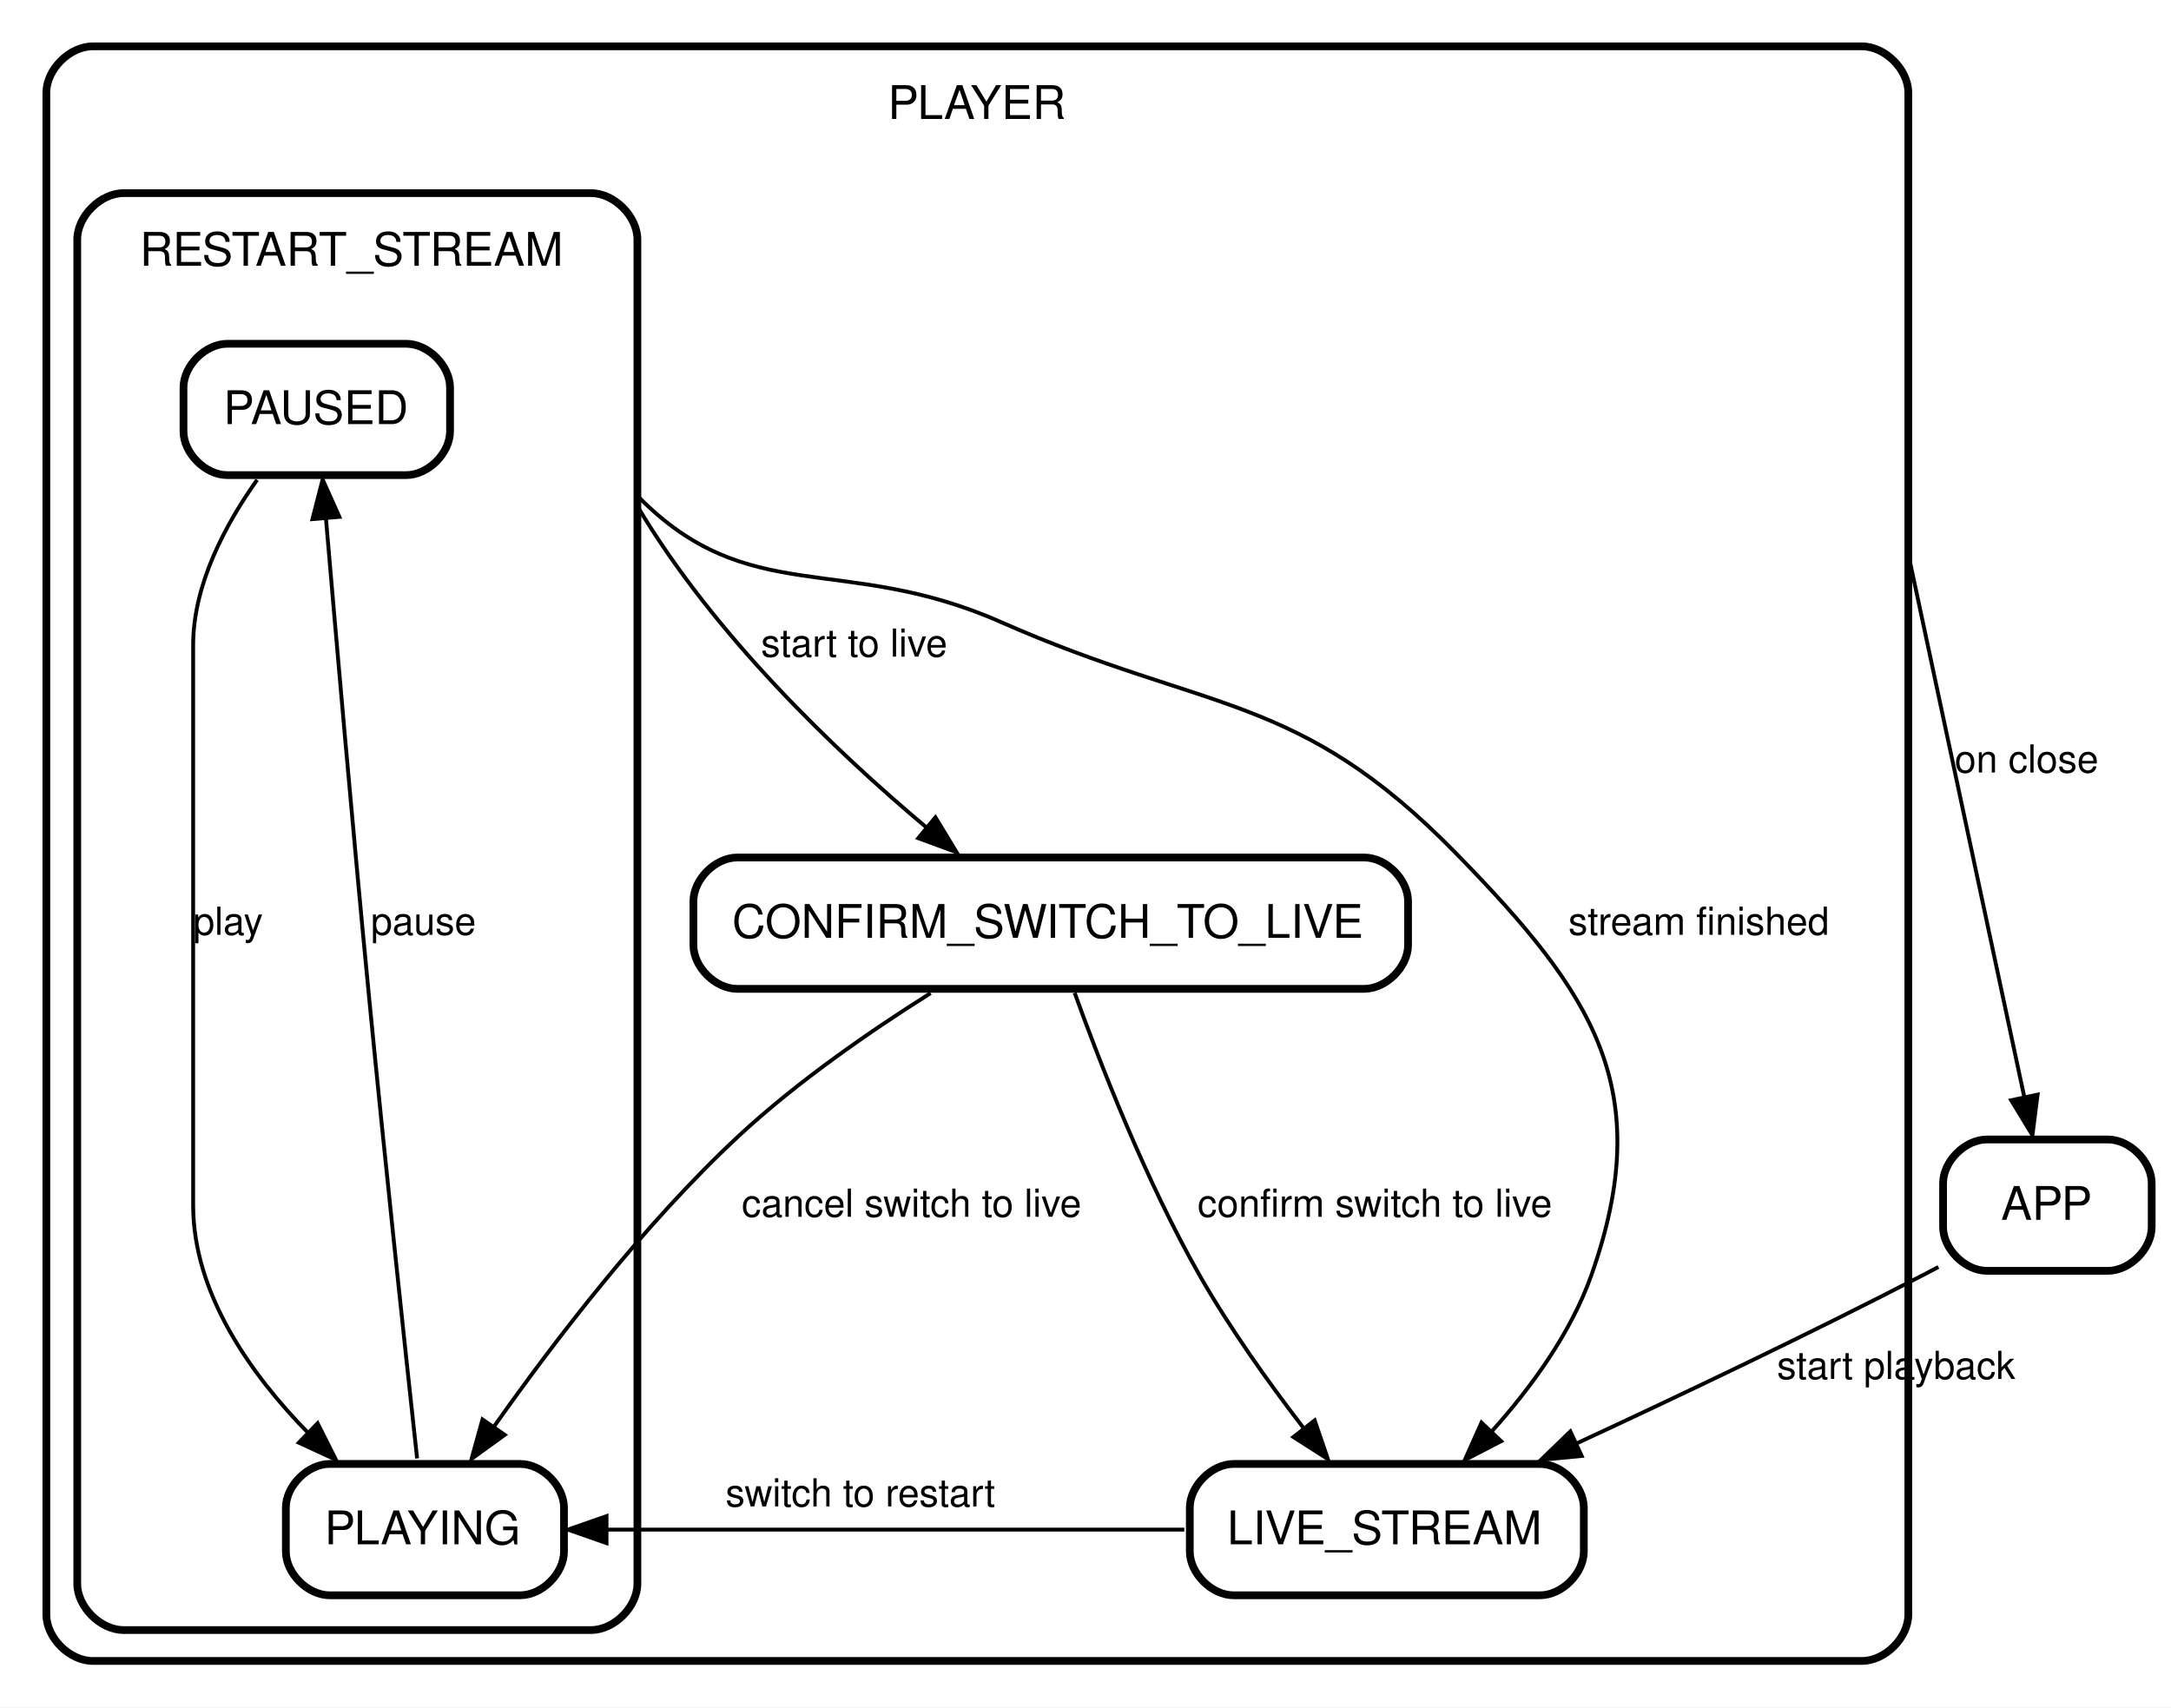
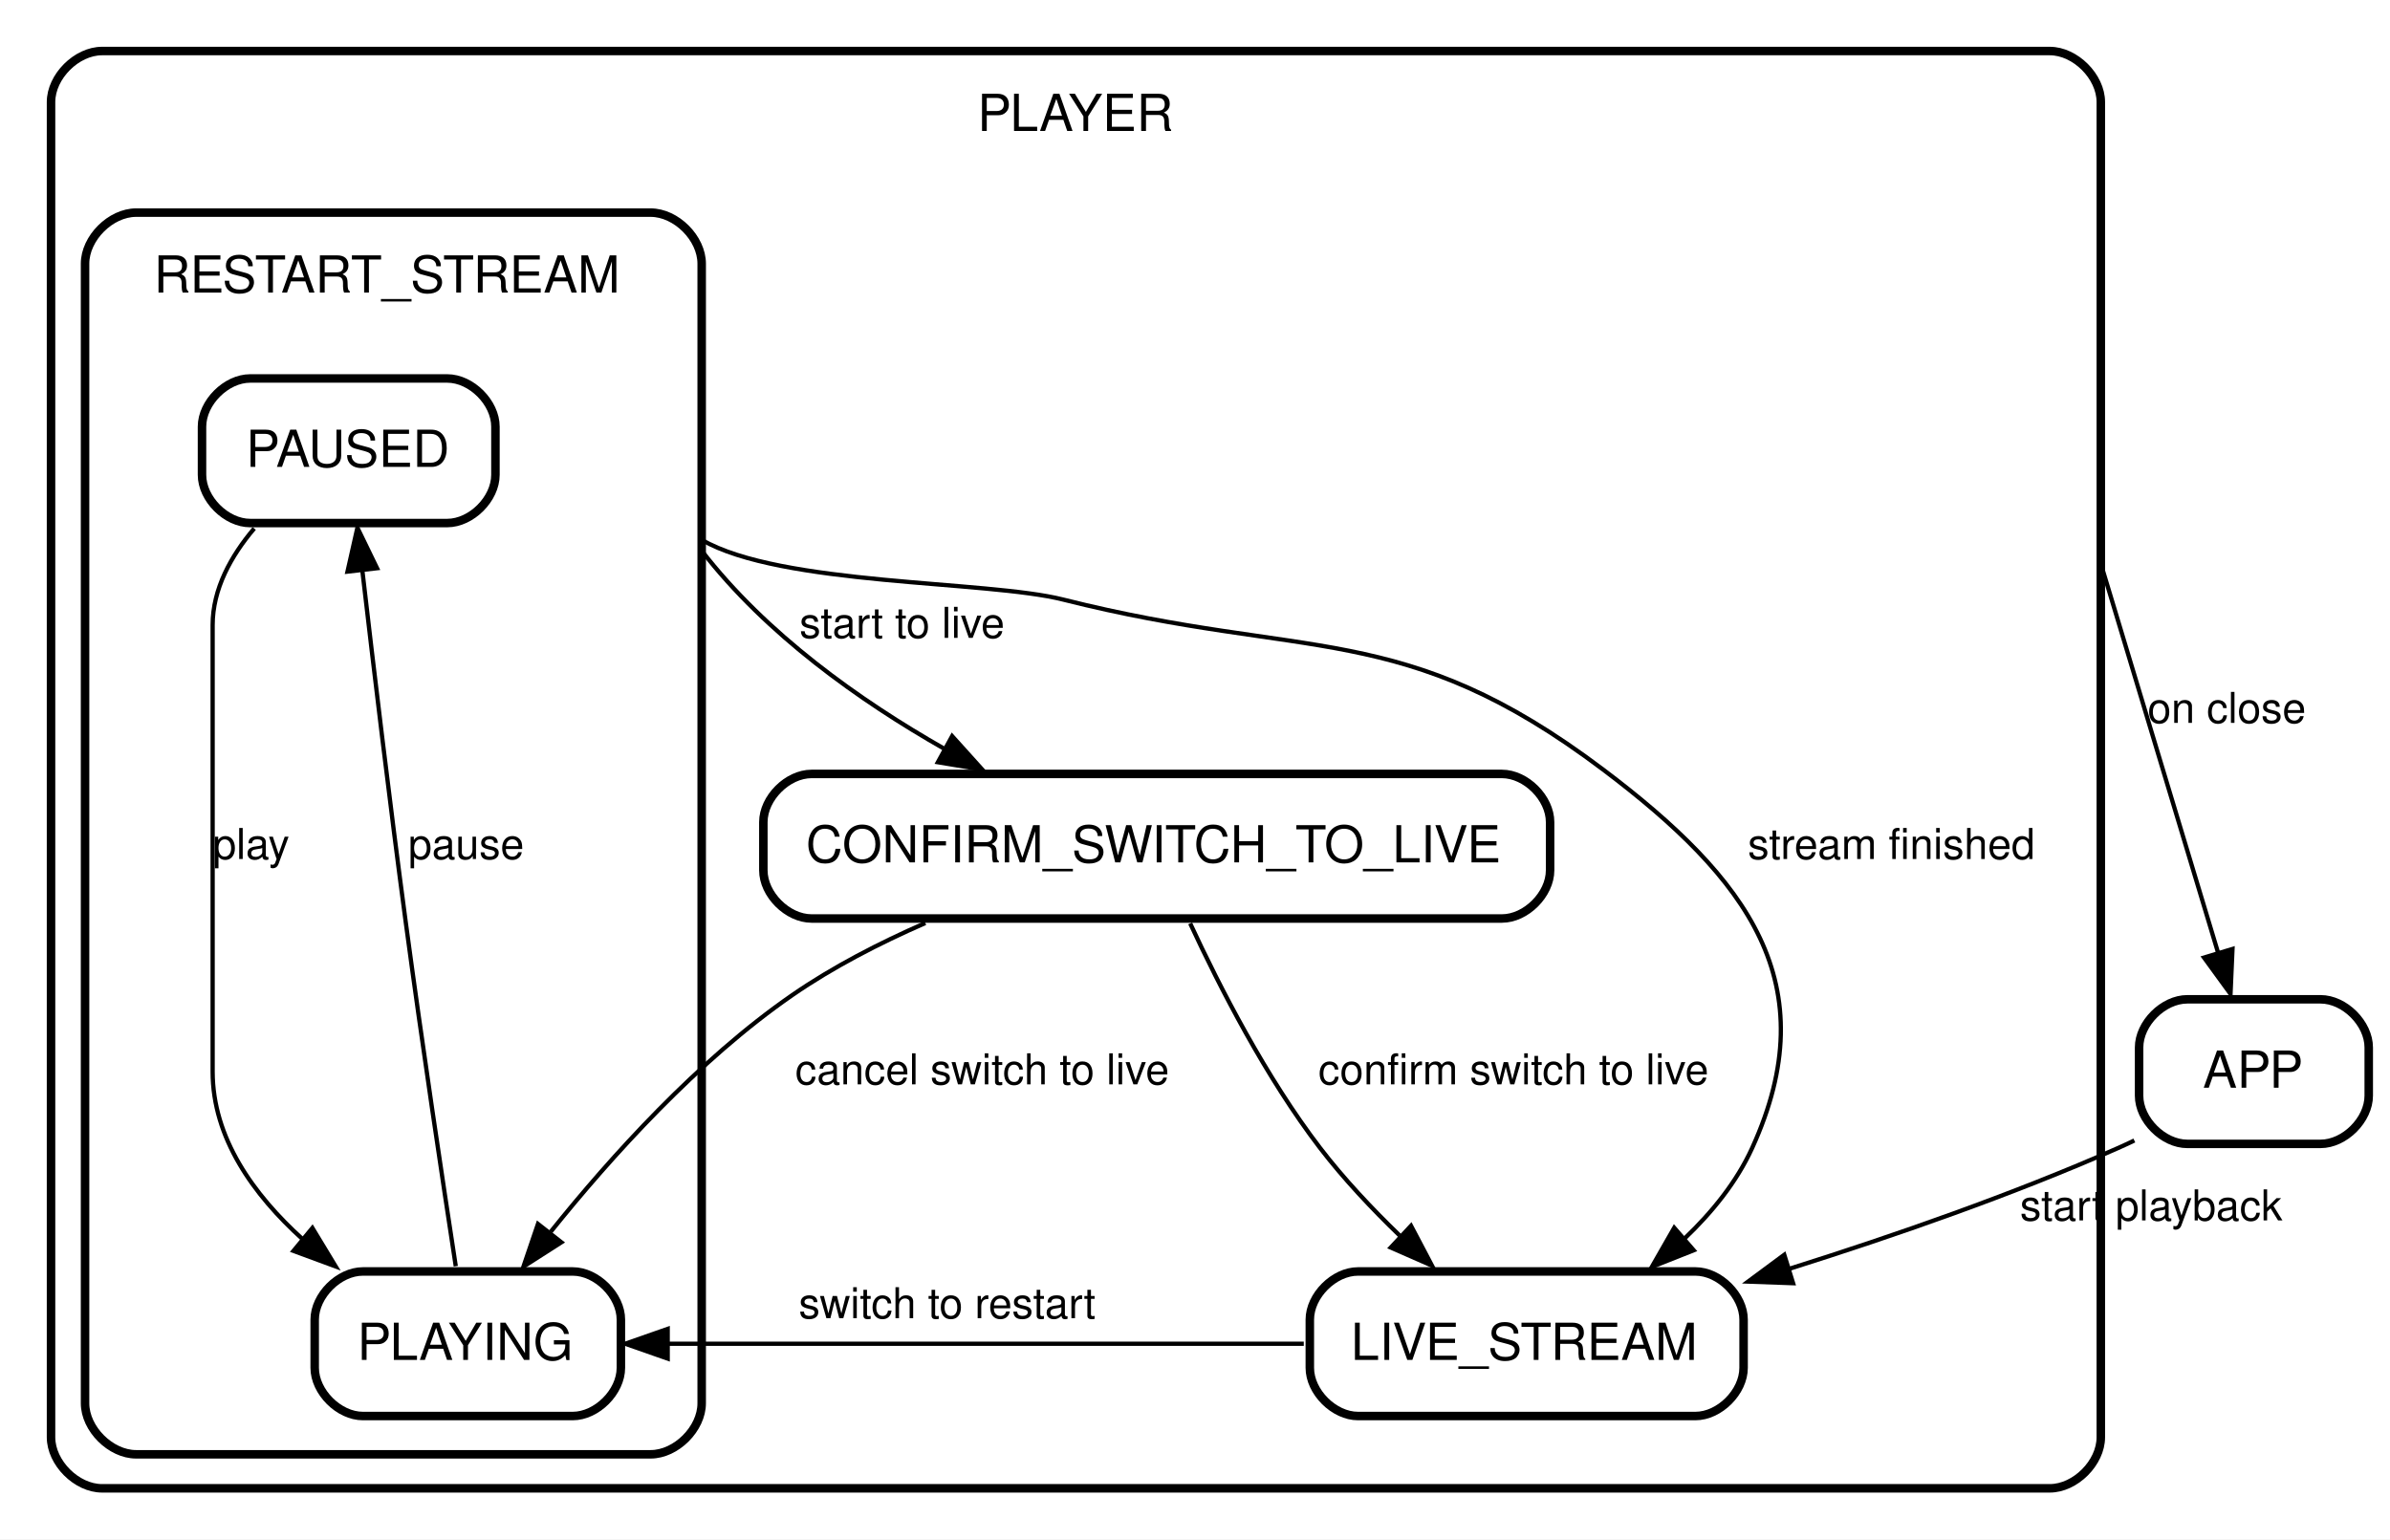
- <svg xmlns="http://www.w3.org/2000/svg" width="562pt" height="442pt" viewBox="0.00 0.00 562.00 442.00">
-   <g id="graph0" class="graph" transform="scale(1 1) rotate(0) translate(4 438)">
-     <polygon fill="#ffffff" stroke="transparent" points="-4,4 -4,-438 558,-438 558,4 -4,4" />
+ <svg xmlns="http://www.w3.org/2000/svg" width="562pt" height="362pt" viewBox="0.00 0.00 562.00 362.00">
+   <g id="graph0" class="graph" transform="scale(1 1) rotate(0) translate(4 358)">
+     <polygon fill="#ffffff" stroke="transparent" points="-4,4 -4,-358 558,-358 558,4 -4,4" />
    <g id="clust1" class="cluster">
-       <path fill="none" stroke="#000000" stroke-width="2" d="M20,-8C20,-8 478,-8 478,-8 484,-8 490,-14 490,-20 490,-20 490,-414 490,-414 490,-420 484,-426 478,-426 478,-426 20,-426 20,-426 14,-426 8,-420 8,-414 8,-414 8,-20 8,-20 8,-14 14,-8 20,-8" />
-       <text text-anchor="start" x="225.828" y="-407.2" font-family="Helvetica,sans-Serif" font-size="12.00" fill="#000000">PLAYER</text>
+       <path fill="none" stroke="#000000" stroke-width="2" d="M20,-8C20,-8 478,-8 478,-8 484,-8 490,-14 490,-20 490,-20 490,-334 490,-334 490,-340 484,-346 478,-346 478,-346 20,-346 20,-346 14,-346 8,-340 8,-334 8,-334 8,-20 8,-20 8,-14 14,-8 20,-8" />
+       <text text-anchor="start" x="225.828" y="-327.2" font-family="Helvetica,sans-Serif" font-size="12.00" fill="#000000">PLAYER</text>
    </g>
    <g id="clust2" class="cluster">
-       <path fill="none" stroke="#000000" stroke-width="2" d="M28,-16C28,-16 149,-16 149,-16 155,-16 161,-22 161,-28 161,-28 161,-376 161,-376 161,-382 155,-388 149,-388 149,-388 28,-388 28,-388 22,-388 16,-382 16,-376 16,-376 16,-28 16,-28 16,-22 22,-16 28,-16" />
-       <text text-anchor="start" x="32.168" y="-369.2" font-family="Helvetica,sans-Serif" font-size="12.00" fill="#000000">RESTART_STREAM</text>
+       <path fill="none" stroke="#000000" stroke-width="2" d="M28,-16C28,-16 149,-16 149,-16 155,-16 161,-22 161,-28 161,-28 161,-296 161,-296 161,-302 155,-308 149,-308 149,-308 28,-308 28,-308 22,-308 16,-302 16,-296 16,-296 16,-28 16,-28 16,-22 22,-16 28,-16" />
+       <text text-anchor="start" x="32.168" y="-289.2" font-family="Helvetica,sans-Serif" font-size="12.00" fill="#000000">RESTART_STREAM</text>
    </g>
    <g id="node1" class="node">
-       <polygon fill="#ffffff" stroke="transparent" stroke-width="2" points="554,-144 498,-144 498,-108 554,-108 554,-144" />
-       <text text-anchor="start" x="513.996" y="-122.2" font-family="Helvetica,sans-Serif" font-size="12.00" fill="#000000">APP</text>
-       <path fill="none" stroke="#000000" stroke-width="2" d="M510.333,-109C510.333,-109 541.667,-109 541.667,-109 547.333,-109 553,-114.667 553,-120.333 553,-120.333 553,-131.667 553,-131.667 553,-137.333 547.333,-143 541.667,-143 541.667,-143 510.333,-143 510.333,-143 504.667,-143 499,-137.333 499,-131.667 499,-131.667 499,-120.333 499,-120.333 499,-114.667 504.667,-109 510.333,-109" />
+       <polygon fill="#ffffff" stroke="transparent" stroke-width="2" points="554,-124 498,-124 498,-88 554,-88 554,-124" />
+       <text text-anchor="start" x="513.996" y="-102.2" font-family="Helvetica,sans-Serif" font-size="12.00" fill="#000000">APP</text>
+       <path fill="none" stroke="#000000" stroke-width="2" d="M510.333,-89C510.333,-89 541.667,-89 541.667,-89 547.333,-89 553,-94.667 553,-100.333 553,-100.333 553,-111.667 553,-111.667 553,-117.333 547.333,-123 541.667,-123 541.667,-123 510.333,-123 510.333,-123 504.667,-123 499,-117.333 499,-111.667 499,-111.667 499,-100.333 499,-100.333 499,-94.667 504.667,-89 510.333,-89" />
    </g>
    <g id="node3" class="node">
      <polygon fill="#ffffff" stroke="transparent" stroke-width="2" points="407,-60 303,-60 303,-24 407,-24 407,-60" />
      <text text-anchor="start" x="313.661" y="-38.2" font-family="Helvetica,sans-Serif" font-size="12.00" fill="#000000">LIVE_STREAM</text>
      <path fill="none" stroke="#000000" stroke-width="2" d="M315.333,-25C315.333,-25 394.667,-25 394.667,-25 400.333,-25 406,-30.667 406,-36.333 406,-36.333 406,-47.667 406,-47.667 406,-53.333 400.333,-59 394.667,-59 394.667,-59 315.333,-59 315.333,-59 309.667,-59 304,-53.333 304,-47.667 304,-47.667 304,-36.333 304,-36.333 304,-30.667 309.667,-25 315.333,-25" />
    </g>
    <g id="edge1" class="edge">
-       <path fill="none" stroke="#000000" d="M497.79,-109.992C496.513,-109.312 495.245,-108.645 494,-108 464.504,-92.725 430.87,-76.718 404.075,-64.294" />
-       <polygon fill="#000000" stroke="#000000" points="405.447,-61.072 394.901,-60.056 402.511,-67.427 405.447,-61.072" />
-       <text text-anchor="start" x="456" y="-81" font-family="Helvetica,sans-Serif" font-size="10.00" fill="#000000">start playback   </text>
+       <path fill="none" stroke="#000000" d="M497.884,-89.796C496.581,-89.169 495.283,-88.567 494,-88 469.375,-77.121 441.335,-67.371 416.92,-59.677" />
+       <polygon fill="#000000" stroke="#000000" points="417.642,-56.236 407.053,-56.616 415.567,-62.922 417.642,-56.236" />
+       <text text-anchor="start" x="471" y="-71" font-family="Helvetica,sans-Serif" font-size="10.00" fill="#000000">start playback   </text>
    </g>
    <g id="edge2" class="edge">
-       <path fill="none" stroke="#000000" d="M489.998,-294.557C498.655,-254.025 512.262,-190.318 520.032,-153.94" />
-       <polygon fill="#000000" stroke="#000000" points="523.467,-154.617 522.133,-144.106 516.621,-153.155 523.467,-154.617" />
-       <text text-anchor="start" x="502" y="-238" font-family="Helvetica,sans-Serif" font-size="10.00" fill="#000000">on close   </text>
+       <path fill="none" stroke="#000000" d="M489.996,-225.468C497.79,-199.606 509.597,-160.429 517.544,-134.058" />
+       <polygon fill="#000000" stroke="#000000" points="520.964,-134.84 520.498,-124.256 514.262,-132.82 520.964,-134.84" />
+       <text text-anchor="start" x="501" y="-188" font-family="Helvetica,sans-Serif" font-size="10.00" fill="#000000">on close   </text>
    </g>
    <g id="node7" class="node">
      <polygon fill="#ffffff" stroke="transparent" stroke-width="2" points="143,-60 69,-60 69,-24 143,-24 143,-60" />
      <text text-anchor="start" x="79.994" y="-38.2" font-family="Helvetica,sans-Serif" font-size="12.00" fill="#000000">PLAYING</text>
      <path fill="none" stroke="#000000" stroke-width="2" d="M81.333,-25C81.333,-25 130.667,-25 130.667,-25 136.333,-25 142,-30.667 142,-36.333 142,-36.333 142,-47.667 142,-47.667 142,-53.333 136.333,-59 130.667,-59 130.667,-59 81.333,-59 81.333,-59 75.667,-59 70,-53.333 70,-47.667 70,-47.667 70,-36.333 70,-36.333 70,-30.667 75.667,-25 81.333,-25" />
    </g>
    <g id="edge3" class="edge">
      <path fill="none" stroke="#000000" d="M302.579,-42C258.395,-42 195.736,-42 153.12,-42" />
      <polygon fill="#000000" stroke="#000000" points="153.009,-38.5 143.009,-42 153.009,-45.5 153.009,-38.5" />
      <text text-anchor="start" x="183.828" y="-48" font-family="Helvetica,sans-Serif" font-size="10.00" fill="#000000">switch to restart   </text>
    </g>
    <g id="node4" class="node">
-       <polygon fill="#ffffff" stroke="transparent" stroke-width="2" points="361.5,-217 174.5,-217 174.5,-181 361.5,-181 361.5,-217" />
-       <text text-anchor="start" x="185.503" y="-195.2" font-family="Helvetica,sans-Serif" font-size="12.00" fill="#000000">CONFIRM_SWITCH_TO_LIVE</text>
-       <path fill="none" stroke="#000000" stroke-width="2" d="M186.833,-182C186.833,-182 349.167,-182 349.167,-182 354.833,-182 360.5,-187.667 360.5,-193.333 360.5,-193.333 360.5,-204.667 360.5,-204.667 360.5,-210.333 354.833,-216 349.167,-216 349.167,-216 186.833,-216 186.833,-216 181.167,-216 175.5,-210.333 175.5,-204.667 175.5,-204.667 175.5,-193.333 175.5,-193.333 175.5,-187.667 181.167,-182 186.833,-182" />
+       <polygon fill="#ffffff" stroke="transparent" stroke-width="2" points="361.5,-177 174.5,-177 174.5,-141 361.5,-141 361.5,-177" />
+       <text text-anchor="start" x="185.503" y="-155.2" font-family="Helvetica,sans-Serif" font-size="12.00" fill="#000000">CONFIRM_SWITCH_TO_LIVE</text>
+       <path fill="none" stroke="#000000" stroke-width="2" d="M186.833,-142C186.833,-142 349.167,-142 349.167,-142 354.833,-142 360.5,-147.667 360.5,-153.333 360.5,-153.333 360.5,-164.667 360.5,-164.667 360.5,-170.333 354.833,-176 349.167,-176 349.167,-176 186.833,-176 186.833,-176 181.167,-176 175.5,-170.333 175.5,-164.667 175.5,-164.667 175.5,-153.333 175.5,-153.333 175.5,-147.667 181.167,-142 186.833,-142" />
    </g>
    <g id="edge7" class="edge">
-       <path fill="none" stroke="#000000" d="M274.188,-180.972C280.962,-162.178 292.708,-132.152 306.441,-108 314.249,-94.268 324.42,-80.03 333.435,-68.31" />
-       <polygon fill="#000000" stroke="#000000" points="336.328,-70.292 339.745,-60.263 330.82,-65.973 336.328,-70.292" />
-       <text text-anchor="start" x="306" y="-123" font-family="Helvetica,sans-Serif" font-size="10.00" fill="#000000">confirm switch to live   </text>
+       <path fill="none" stroke="#000000" d="M275.871,-140.843C282.793,-125.905 293.729,-104.572 306.441,-88 311.927,-80.848 318.551,-73.803 325.118,-67.459" />
+       <polygon fill="#000000" stroke="#000000" points="327.798,-69.746 332.73,-60.369 323.027,-64.624 327.798,-69.746" />
+       <text text-anchor="start" x="306" y="-103" font-family="Helvetica,sans-Serif" font-size="10.00" fill="#000000">confirm switch to live   </text>
    </g>
    <g id="edge6" class="edge">
-       <path fill="none" stroke="#000000" d="M236.898,-180.887C221.202,-171.003 202.355,-157.952 187.319,-144 162.661,-121.119 139.24,-90.451 123.923,-68.736" />
-       <polygon fill="#000000" stroke="#000000" points="126.652,-66.529 118.071,-60.314 120.903,-70.523 126.652,-66.529" />
-       <text text-anchor="start" x="188" y="-123" font-family="Helvetica,sans-Serif" font-size="10.00" fill="#000000">cancel switch to live   </text>
+       <path fill="none" stroke="#000000" d="M213.591,-140.939C202.78,-136.221 191.838,-130.576 182.319,-124 160.18,-108.706 139.679,-85.991 125.512,-68.344" />
+       <polygon fill="#000000" stroke="#000000" points="128.009,-65.857 119.086,-60.143 122.499,-70.174 128.009,-65.857" />
+       <text text-anchor="start" x="183" y="-103" font-family="Helvetica,sans-Serif" font-size="10.00" fill="#000000">cancel switch to live   </text>
    </g>
    <g id="edge4" class="edge">
-       <path fill="none" stroke="#000000" d="M160.996,-309.651C189.723,-280.247 214.283,-294.974 255,-277 308.824,-253.24 331.886,-259.085 373,-217 408.556,-180.605 424.886,-155.997 408,-108 402.69,-92.907 392.31,-78.714 382.134,-67.386" />
-       <polygon fill="#000000" stroke="#000000" points="384.595,-64.894 375.185,-60.025 379.504,-69.7 384.595,-64.894" />
-       <text text-anchor="start" x="402" y="-196" font-family="Helvetica,sans-Serif" font-size="10.00" fill="#000000">stream finished   </text>
+       <path fill="none" stroke="#000000" d="M160.997,-231.05C179.665,-220.234 227.97,-221.545 246,-217 303.383,-202.535 325.752,-212.632 373,-177 406.936,-151.408 425.641,-126.67 408,-88 404.365,-80.033 398.594,-72.913 392.172,-66.794" />
+       <polygon fill="#000000" stroke="#000000" points="394.272,-63.983 384.423,-60.078 389.688,-69.272 394.272,-63.983" />
+       <text text-anchor="start" x="407" y="-156" font-family="Helvetica,sans-Serif" font-size="10.00" fill="#000000">stream finished   </text>
    </g>
    <g id="edge5" class="edge">
-       <path fill="none" stroke="#000000" d="M160.997,-306.946C180.86,-273.59 212.151,-243.661 235.775,-223.825" />
-       <polygon fill="#000000" stroke="#000000" points="238.146,-226.407 243.644,-217.351 233.698,-221.002 238.146,-226.407" />
-       <text text-anchor="start" x="193" y="-268" font-family="Helvetica,sans-Serif" font-size="10.00" fill="#000000">start to live   </text>
+       <path fill="none" stroke="#000000" d="M161,-228.495C176.162,-208.88 198.058,-193.288 218.098,-181.885" />
+       <polygon fill="#000000" stroke="#000000" points="219.892,-184.892 226.986,-177.023 216.533,-178.751 219.892,-184.892" />
+       <text text-anchor="start" x="184" y="-208" font-family="Helvetica,sans-Serif" font-size="10.00" fill="#000000">start to live   </text>
    </g>
    <g id="node6" class="node">
-       <polygon fill="#ffffff" stroke="transparent" stroke-width="2" points="113.5,-350 42.5,-350 42.5,-314 113.5,-314 113.5,-350" />
-       <text text-anchor="start" x="53.832" y="-328.2" font-family="Helvetica,sans-Serif" font-size="12.00" fill="#000000">PAUSED</text>
-       <path fill="none" stroke="#000000" stroke-width="2" d="M54.833,-315C54.833,-315 101.167,-315 101.167,-315 106.833,-315 112.5,-320.667 112.5,-326.333 112.5,-326.333 112.5,-337.667 112.5,-337.667 112.5,-343.333 106.833,-349 101.167,-349 101.167,-349 54.833,-349 54.833,-349 49.167,-349 43.5,-343.333 43.5,-337.667 43.5,-337.667 43.5,-326.333 43.5,-326.333 43.5,-320.667 49.167,-315 54.833,-315" />
+       <polygon fill="#ffffff" stroke="transparent" stroke-width="2" points="113.5,-270 42.5,-270 42.5,-234 113.5,-234 113.5,-270" />
+       <text text-anchor="start" x="53.832" y="-248.2" font-family="Helvetica,sans-Serif" font-size="12.00" fill="#000000">PAUSED</text>
+       <path fill="none" stroke="#000000" stroke-width="2" d="M54.833,-235C54.833,-235 101.167,-235 101.167,-235 106.833,-235 112.5,-240.667 112.5,-246.333 112.5,-246.333 112.5,-257.667 112.5,-257.667 112.5,-263.333 106.833,-269 101.167,-269 101.167,-269 54.833,-269 54.833,-269 49.167,-269 43.5,-263.333 43.5,-257.667 43.5,-257.667 43.5,-246.333 43.5,-246.333 43.5,-240.667 49.167,-235 54.833,-235" />
    </g>
    <g id="edge8" class="edge">
-       <path fill="none" stroke="#000000" d="M62.562,-313.777C54.379,-302.272 46,-286.666 46,-271 46,-271 46,-271 46,-126 46,-103.206 60.81,-82.327 75.714,-67.087" />
-       <polygon fill="#000000" stroke="#000000" points="78.213,-69.539 82.974,-60.074 73.35,-64.504 78.213,-69.539" />
-       <text text-anchor="start" x="46" y="-196" font-family="Helvetica,sans-Serif" font-size="10.00" fill="#000000">play   </text>
+       <path fill="none" stroke="#000000" d="M55.775,-233.721C50.315,-227.27 46,-219.488 46,-211 46,-211 46,-211 46,-106 46,-90.383 55.626,-77.009 67.167,-66.586" />
+       <polygon fill="#000000" stroke="#000000" points="69.459,-69.233 74.945,-60.169 65.004,-63.833 69.459,-69.233" />
+       <text text-anchor="start" x="46" y="-156" font-family="Helvetica,sans-Serif" font-size="10.00" fill="#000000">play   </text>
    </g>
    <g id="edge9" class="edge">
-       <path fill="none" stroke="#000000" d="M103.975,-60.428C101.071,-87.036 95.615,-137.769 91.427,-181 87.291,-223.696 82.979,-273.231 80.392,-303.592" />
-       <polygon fill="#000000" stroke="#000000" points="76.878,-303.601 79.52,-313.862 83.853,-304.193 76.878,-303.601" />
-       <text text-anchor="start" x="92" y="-196" font-family="Helvetica,sans-Serif" font-size="10.00" fill="#000000">pause   </text>
+       <path fill="none" stroke="#000000" d="M103.173,-60.227C100.129,-80.074 95.213,-112.761 91.427,-141 87.659,-169.107 83.819,-201.284 81.216,-223.732" />
+       <polygon fill="#000000" stroke="#000000" points="77.711,-223.574 80.043,-233.909 84.665,-224.376 77.711,-223.574" />
+       <text text-anchor="start" x="92" y="-156" font-family="Helvetica,sans-Serif" font-size="10.00" fill="#000000">pause   </text>
    </g>
  </g>
</svg>
